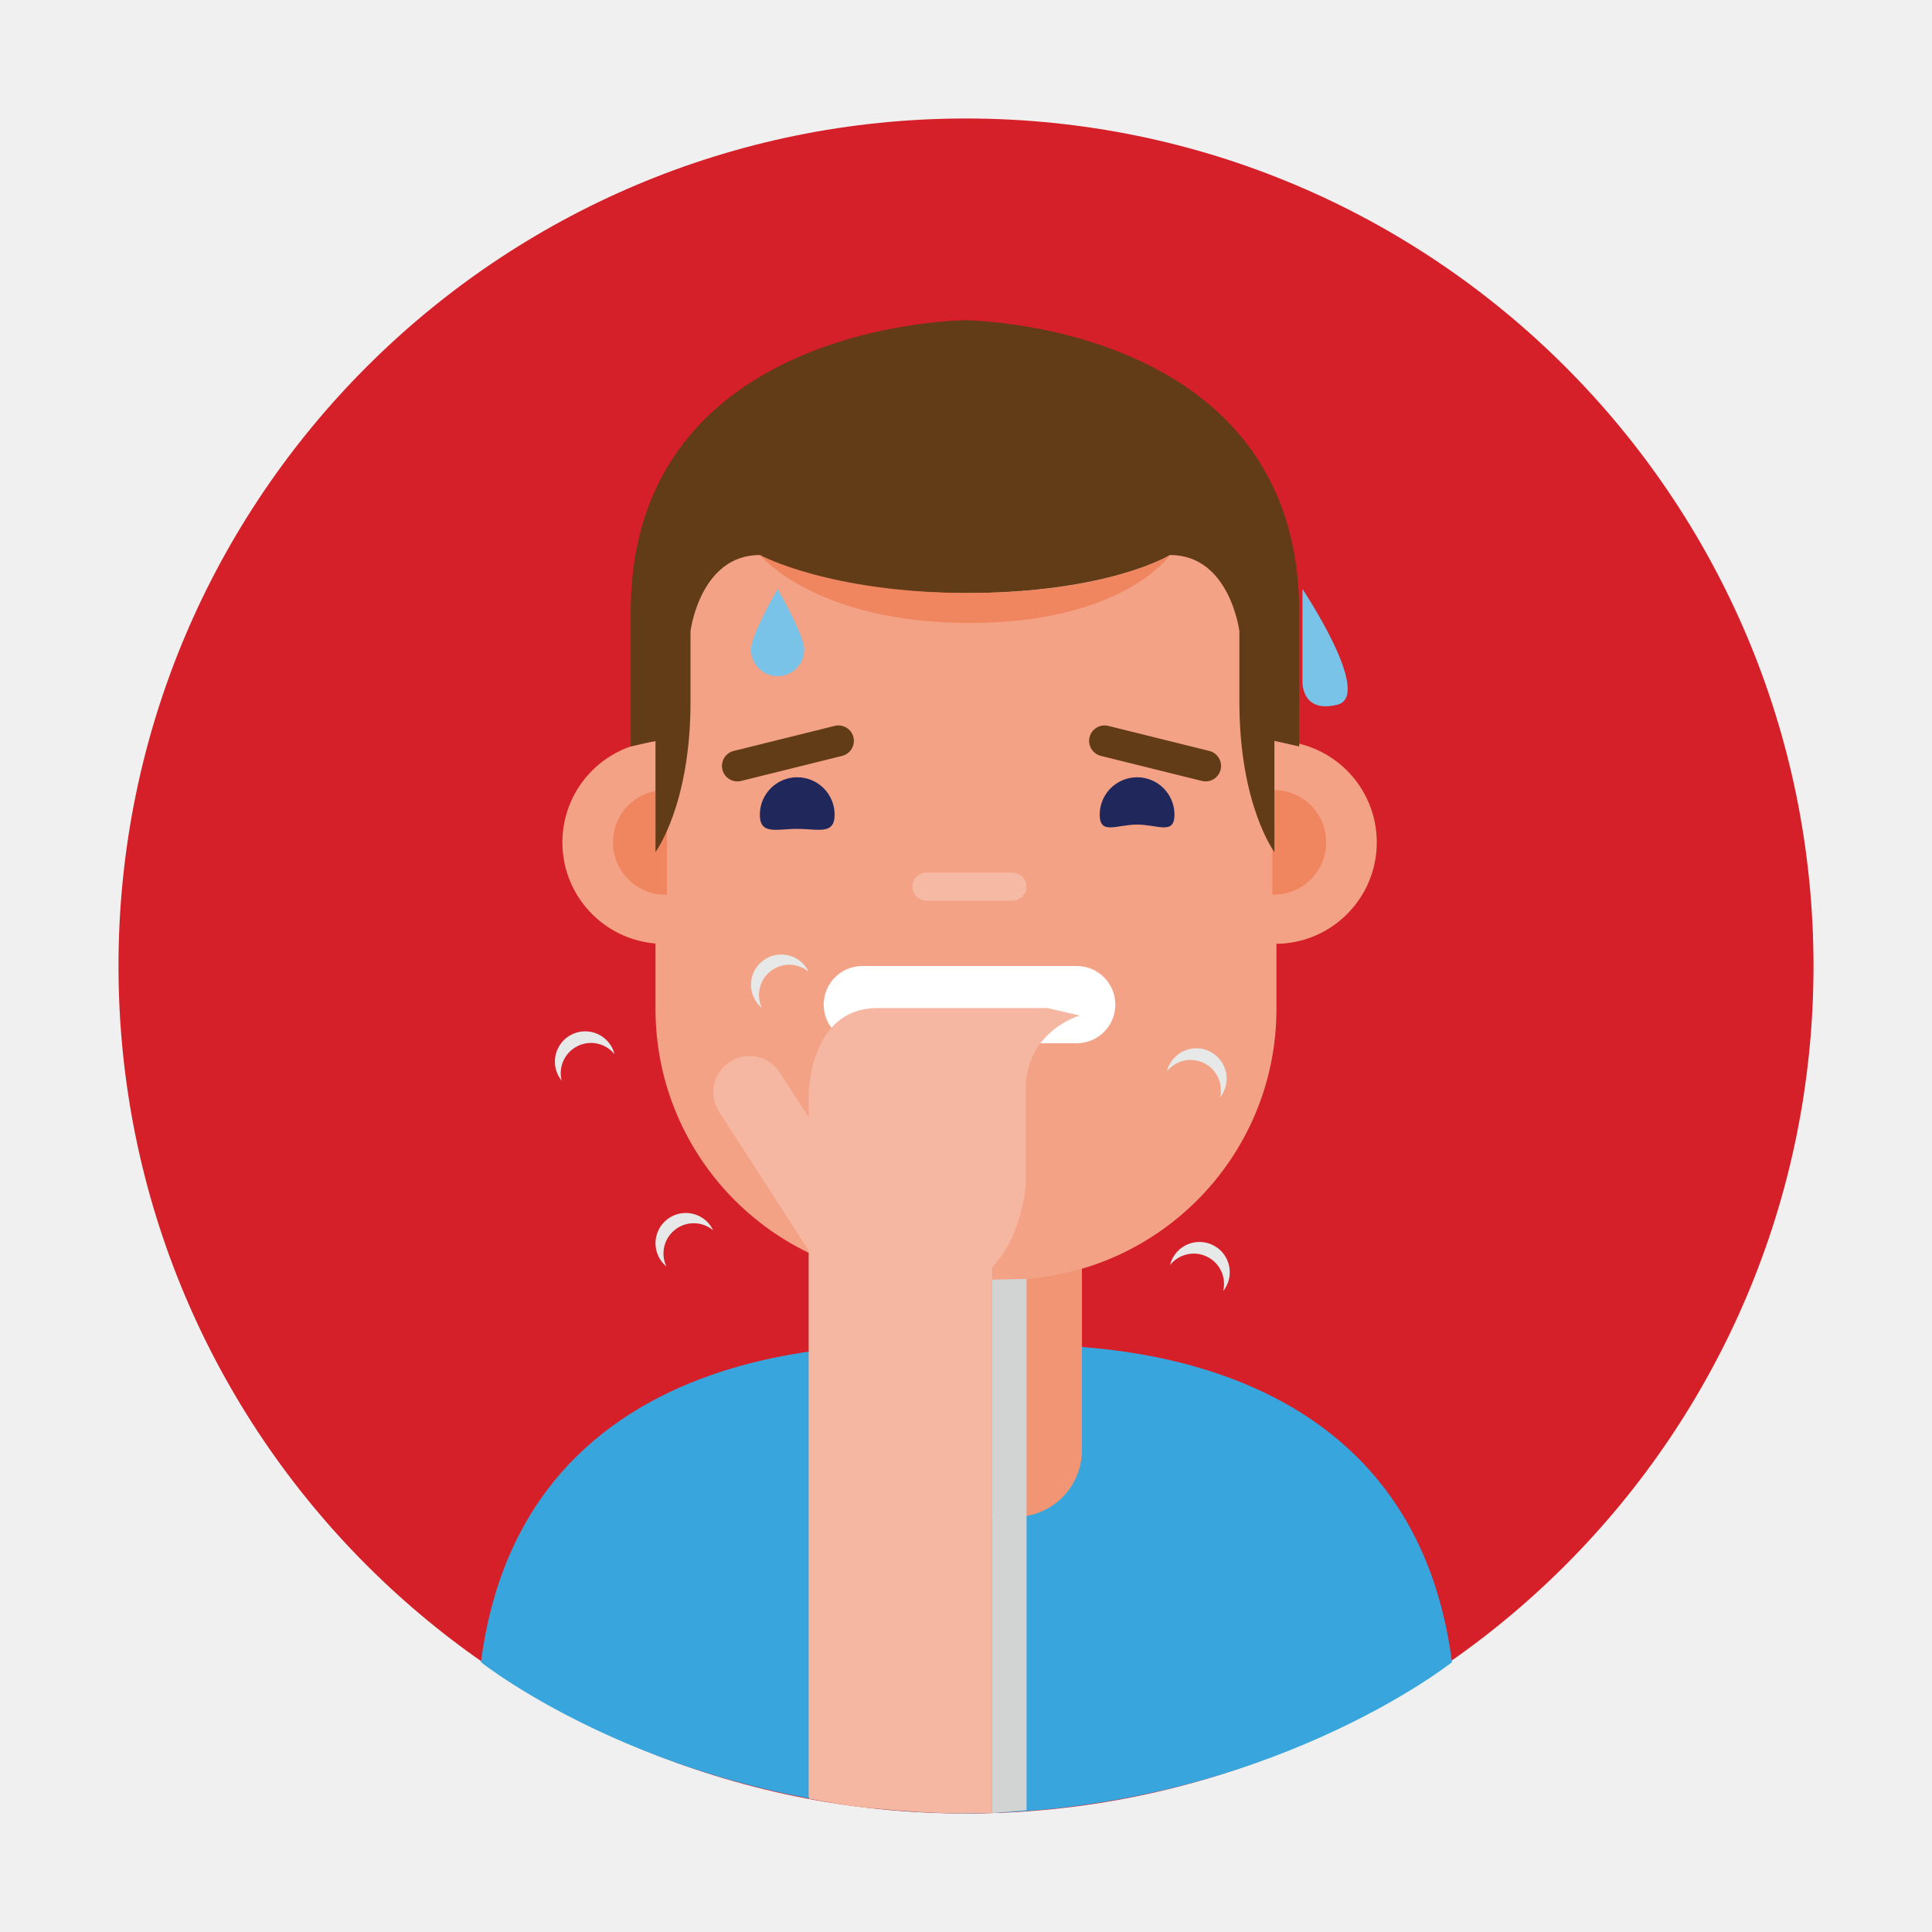
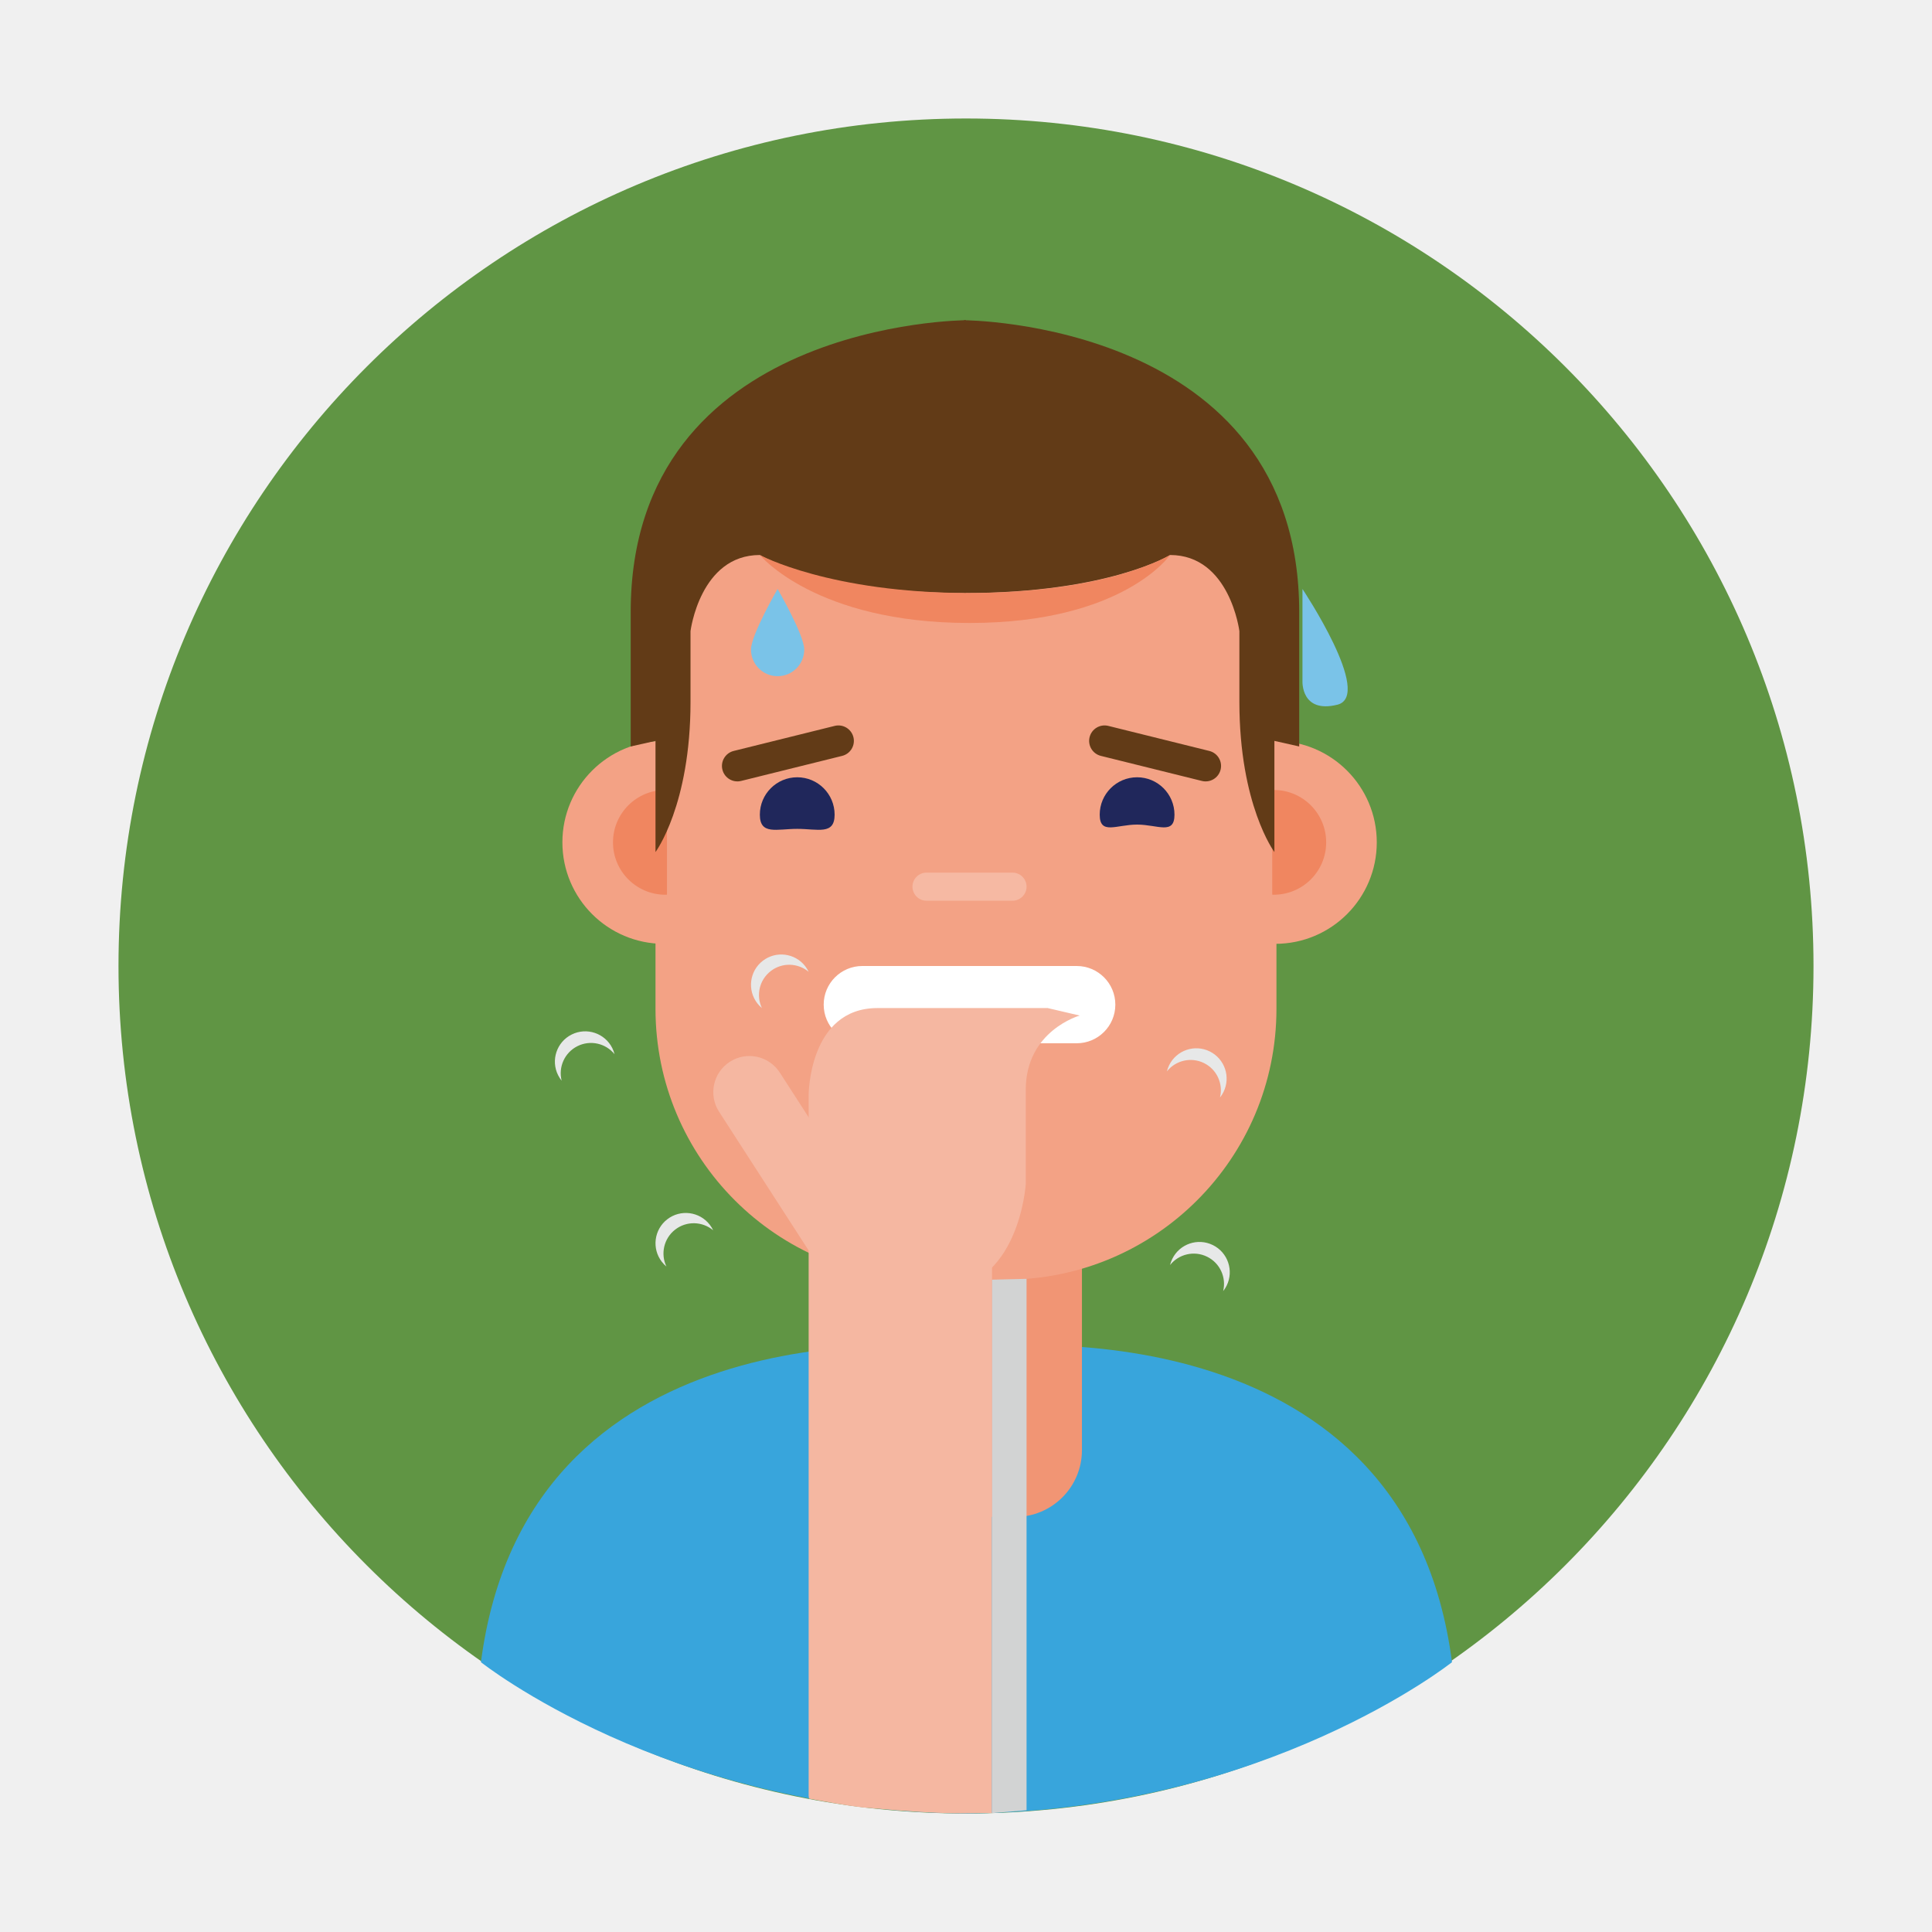
<svg xmlns="http://www.w3.org/2000/svg" version="1.1" baseProfile="tiny" id="Layer_1" x="0px" y="0px" width="300px" height="300px" viewBox="0 0 300 300" xml:space="preserve">
  <g>
-     <circle fill="#D52029" cx="150" cy="150" r="131.6" />
+     <circle fill="#609544" cx="150" cy="150" r="131.6" />
    <path fill="#38A5DC" d="M151.048,281.586c45.639-0.6,74.417-23.483,74.417-23.483c-7.035-54.296-67.039-49.664-75.392-48.751   c-8.353-0.913-68.357-5.545-75.392,48.751c0,0,28.779,22.884,74.417,23.483c0,0,0.647,0.017,0.975,0.014   C150.401,281.603,151.048,281.586,151.048,281.586z" />
    <path fill="#F19574" d="M168.004,225.176c0,5.727-4.641,10.367-10.367,10.367h-13.178c-5.726,0-10.367-4.641-10.367-10.367v-52.949   c0-5.725,4.641-10.365,10.367-10.365h13.178c5.726,0,10.367,4.641,10.367,10.365V225.176z" />
    <path fill="#F3A285" d="M198.207,156.645c0,23.23-18.829,42.058-42.059,42.058h-12.304c-23.227,0-42.059-18.827-42.059-42.058   V100.77c0-23.229,18.832-42.058,42.059-42.058h12.304c23.229,0,42.059,18.829,42.059,42.058V156.645z" />
    <g>
      <path fill="#F3A285" d="M103.564,115.058c-0.16-0.006-0.319-0.014-0.48-0.014c-8.702,0-15.756,7.057-15.756,15.758    s7.054,15.756,15.756,15.756c0.161,0,0.32-0.007,0.48-0.011V115.058z" />
      <path fill="#F08660" d="M103.564,122.676c-0.083-0.002-0.165-0.007-0.248-0.007c-4.491,0-8.131,3.641-8.131,8.133    c0,4.491,3.641,8.131,8.131,8.131c0.083,0,0.165-0.004,0.248-0.006V122.676z" />
    </g>
    <g>
      <path fill="#F3A285" d="M197.55,115.058c0.159-0.006,0.318-0.014,0.479-0.014c8.702,0,15.756,7.057,15.756,15.758    s-7.055,15.756-15.756,15.756c-0.161,0-0.32-0.007-0.479-0.011V115.058z" />
      <path fill="#F08660" d="M197.55,122.676c0.083-0.002,0.164-0.007,0.247-0.007c4.491,0,8.132,3.641,8.132,8.133    c0,4.491-3.641,8.131-8.132,8.131c-0.083,0-0.165-0.004-0.247-0.006V122.676z" />
    </g>
    <path fill="#F6B9A3" d="M159.403,137.681c0,1.205-0.977,2.182-2.182,2.182h-13.351c-1.205,0-2.182-0.977-2.182-2.182l0,0   c0-1.205,0.977-2.181,2.182-2.181h13.351C158.426,135.5,159.403,136.476,159.403,137.681L159.403,137.681z" />
    <path fill="#FFFFFF" d="M173.189,155.999c0,3.313-2.686,5.999-5.999,5.999h-33.289c-3.313,0-5.999-2.686-5.999-5.999l0,0   c0-3.313,2.686-5.999,5.999-5.999h33.289C170.504,150,173.189,152.686,173.189,155.999L173.189,155.999z" />
    <path fill="#20275B" d="M129.599,126.5c0,3.206-2.599,2.206-5.805,2.206s-5.805,1-5.805-2.206s2.599-5.805,5.805-5.805   S129.599,123.294,129.599,126.5z" />
    <path fill="#20275B" d="M182.373,126.5c0,3.206-2.599,1.541-5.805,1.541s-5.805,1.665-5.805-1.541s2.599-5.805,5.805-5.805   S182.373,123.294,182.373,126.5z" />
    <path fill="#623B17" d="M132.518,114.467c0.319,1.286-0.465,2.587-1.751,2.906l-15.686,3.891c-1.286,0.319-2.587-0.465-2.906-1.751   l0,0c-0.319-1.286,0.465-2.587,1.751-2.906l15.686-3.891C130.897,112.397,132.198,113.181,132.518,114.467L132.518,114.467z" />
    <path fill="#623B17" d="M169.191,114.467c-0.319,1.286,0.465,2.587,1.751,2.906l15.686,3.891c1.286,0.319,2.587-0.465,2.906-1.751   l0,0c0.319-1.286-0.465-2.587-1.751-2.906l-15.686-3.891C170.811,112.397,169.51,113.181,169.191,114.467L169.191,114.467z" />
    <path fill="#623B17" d="M101.786,115.044v17.261c0,0,5.437-7.283,5.437-23.326V98.002c0,0,1.478-11.821,10.766-11.821   c0,0,9.552,5.911,32.007,5.911V49.725c0,0-52.062,0.148-52.062,45.322v20.863L101.786,115.044z" />
    <path fill="#623B17" d="M197.888,115.044v17.261c0,0-5.437-7.283-5.437-23.326V98.002c0,0-1.478-11.821-10.766-11.821   c0,0-9.552,5.911-32.007,5.911V49.725c0,0,52.062,0.148,52.062,45.322v20.863L197.888,115.044z" />
    <path fill="#F08660" d="M117.989,86.181c0,0,10.863,5.905,32.557,5.905s31.139-5.905,31.139-5.905s-7.237,10.555-31.139,10.555   S117.989,86.181,117.989,86.181z" />
    <path fill="#F5B7A1" d="M167.653,157.695c0,0-8.373,2.354-8.373,11.512v14.651c0,0-1.012,16.483-13.85,16.483   c-12.837,0-19.865-2.879-19.865-18.838V170.05c0,0,0-13.519,10.691-13.519h26.425L167.653,157.695z" />
    <path fill="#F5B7A1" d="M125.634,279.296c2.343,0.424,5.33,1.008,8.368,1.365l5.5,0.465c9.752,0.759,12.224,0.308,14.534,0.413   V177.651c0-5.932-4.809-10.742-10.742-10.742h-6.986c-5.933,0-10.742,4.81-10.742,11.629v100.758   C125.589,278.411,125.608,279.291,125.634,279.296z" />
    <path fill="#F5B7A1" d="M126.849,196.16c1.68,2.604,5.152,3.351,7.756,1.67l0,0c2.604-1.681,3.35-5.153,1.67-7.757l-15.191-23.528   c-1.681-2.604-5.153-3.352-7.756-1.671l0,0c-2.604,1.681-3.352,5.154-1.671,7.757L126.849,196.16z" />
    <polygon fill="#D2D3D3" points="154.037,198.702 159.403,198.577 159.403,281.094 154.037,281.539  " />
    <path fill="#E7E8E8" d="M89.664,162.447c2.013-1.008,4.403-0.435,5.762,1.248c-0.082-0.323-0.197-0.642-0.352-0.952   c-1.164-2.323-3.991-3.263-6.313-2.099c-2.323,1.164-3.263,3.99-2.099,6.313c0.155,0.31,0.342,0.593,0.551,0.852   C86.679,165.712,87.651,163.456,89.664,162.447z" />
    <path fill="#E7E8E8" d="M186.95,165.07c2.021,0.992,3.01,3.242,2.493,5.343c0.208-0.261,0.392-0.545,0.545-0.856   c1.145-2.333,0.183-5.152-2.149-6.297c-2.333-1.146-5.151-0.184-6.297,2.149c-0.153,0.311-0.266,0.631-0.345,0.954   C182.543,164.67,184.928,164.078,186.95,165.07z" />
    <path fill="#E7E8E8" d="M187.438,195.142c2.021,0.992,3.01,3.242,2.493,5.343c0.208-0.261,0.392-0.545,0.545-0.856   c1.145-2.333,0.183-5.152-2.149-6.297c-2.333-1.146-5.151-0.184-6.297,2.149c-0.153,0.311-0.266,0.631-0.345,0.954   C183.032,194.741,185.417,194.149,187.438,195.142z" />
    <path fill="#E7E8E8" d="M104.843,190.93c1.779-1.38,4.235-1.281,5.895,0.106c-0.143-0.301-0.318-0.592-0.53-0.866   c-1.593-2.053-4.548-2.427-6.601-0.834c-2.053,1.592-2.427,4.547-0.833,6.601c0.212,0.274,0.45,0.516,0.706,0.729   C102.549,194.712,103.064,192.31,104.843,190.93z" />
    <path fill="#E7E8E8" d="M119.671,150.794c1.779-1.38,4.235-1.281,5.895,0.106c-0.143-0.301-0.318-0.592-0.53-0.866   c-1.593-2.053-4.548-2.427-6.601-0.834c-2.053,1.592-2.427,4.547-0.833,6.601c0.212,0.274,0.45,0.516,0.706,0.729   C117.377,154.577,117.893,152.175,119.671,150.794z" />
    <path fill="#7AC3E8" d="M202.246,91.458v14.315c0,0-0.241,5.051,5.414,3.656S202.246,91.458,202.246,91.458z" />
    <path fill="#7AC3E8" d="M124.879,100.868c0,2.282-1.851,4.132-4.133,4.132s-4.132-1.85-4.132-4.132c0-2.283,4.132-9.41,4.132-9.41   S124.879,98.585,124.879,100.868z" />
  </g>
</svg>
